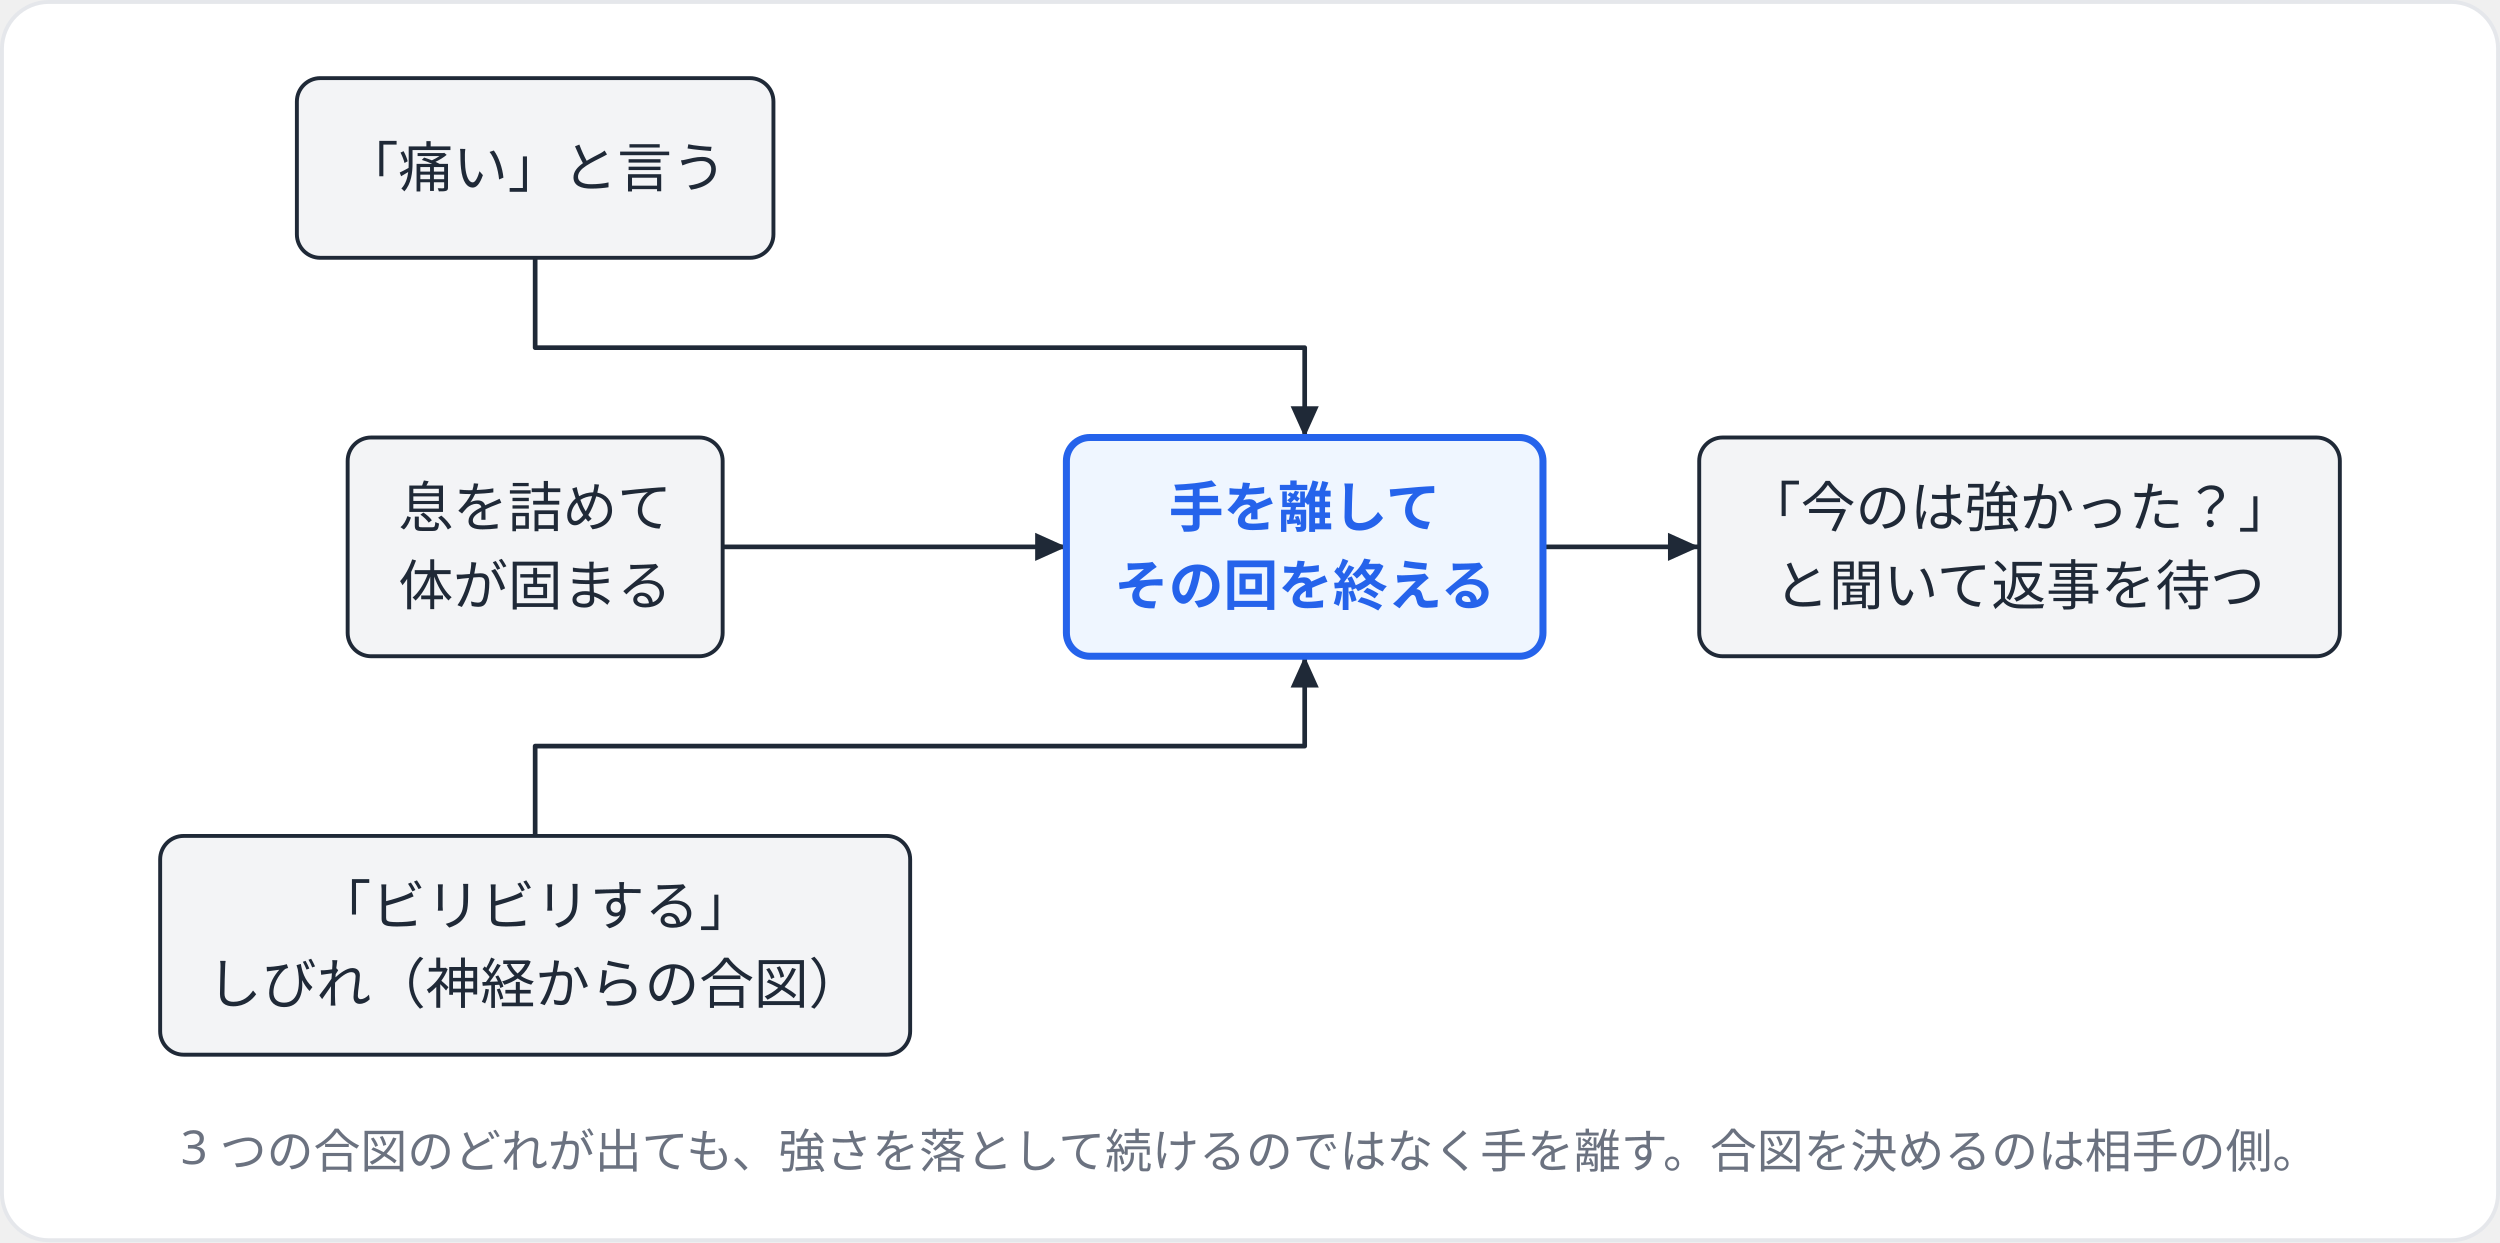
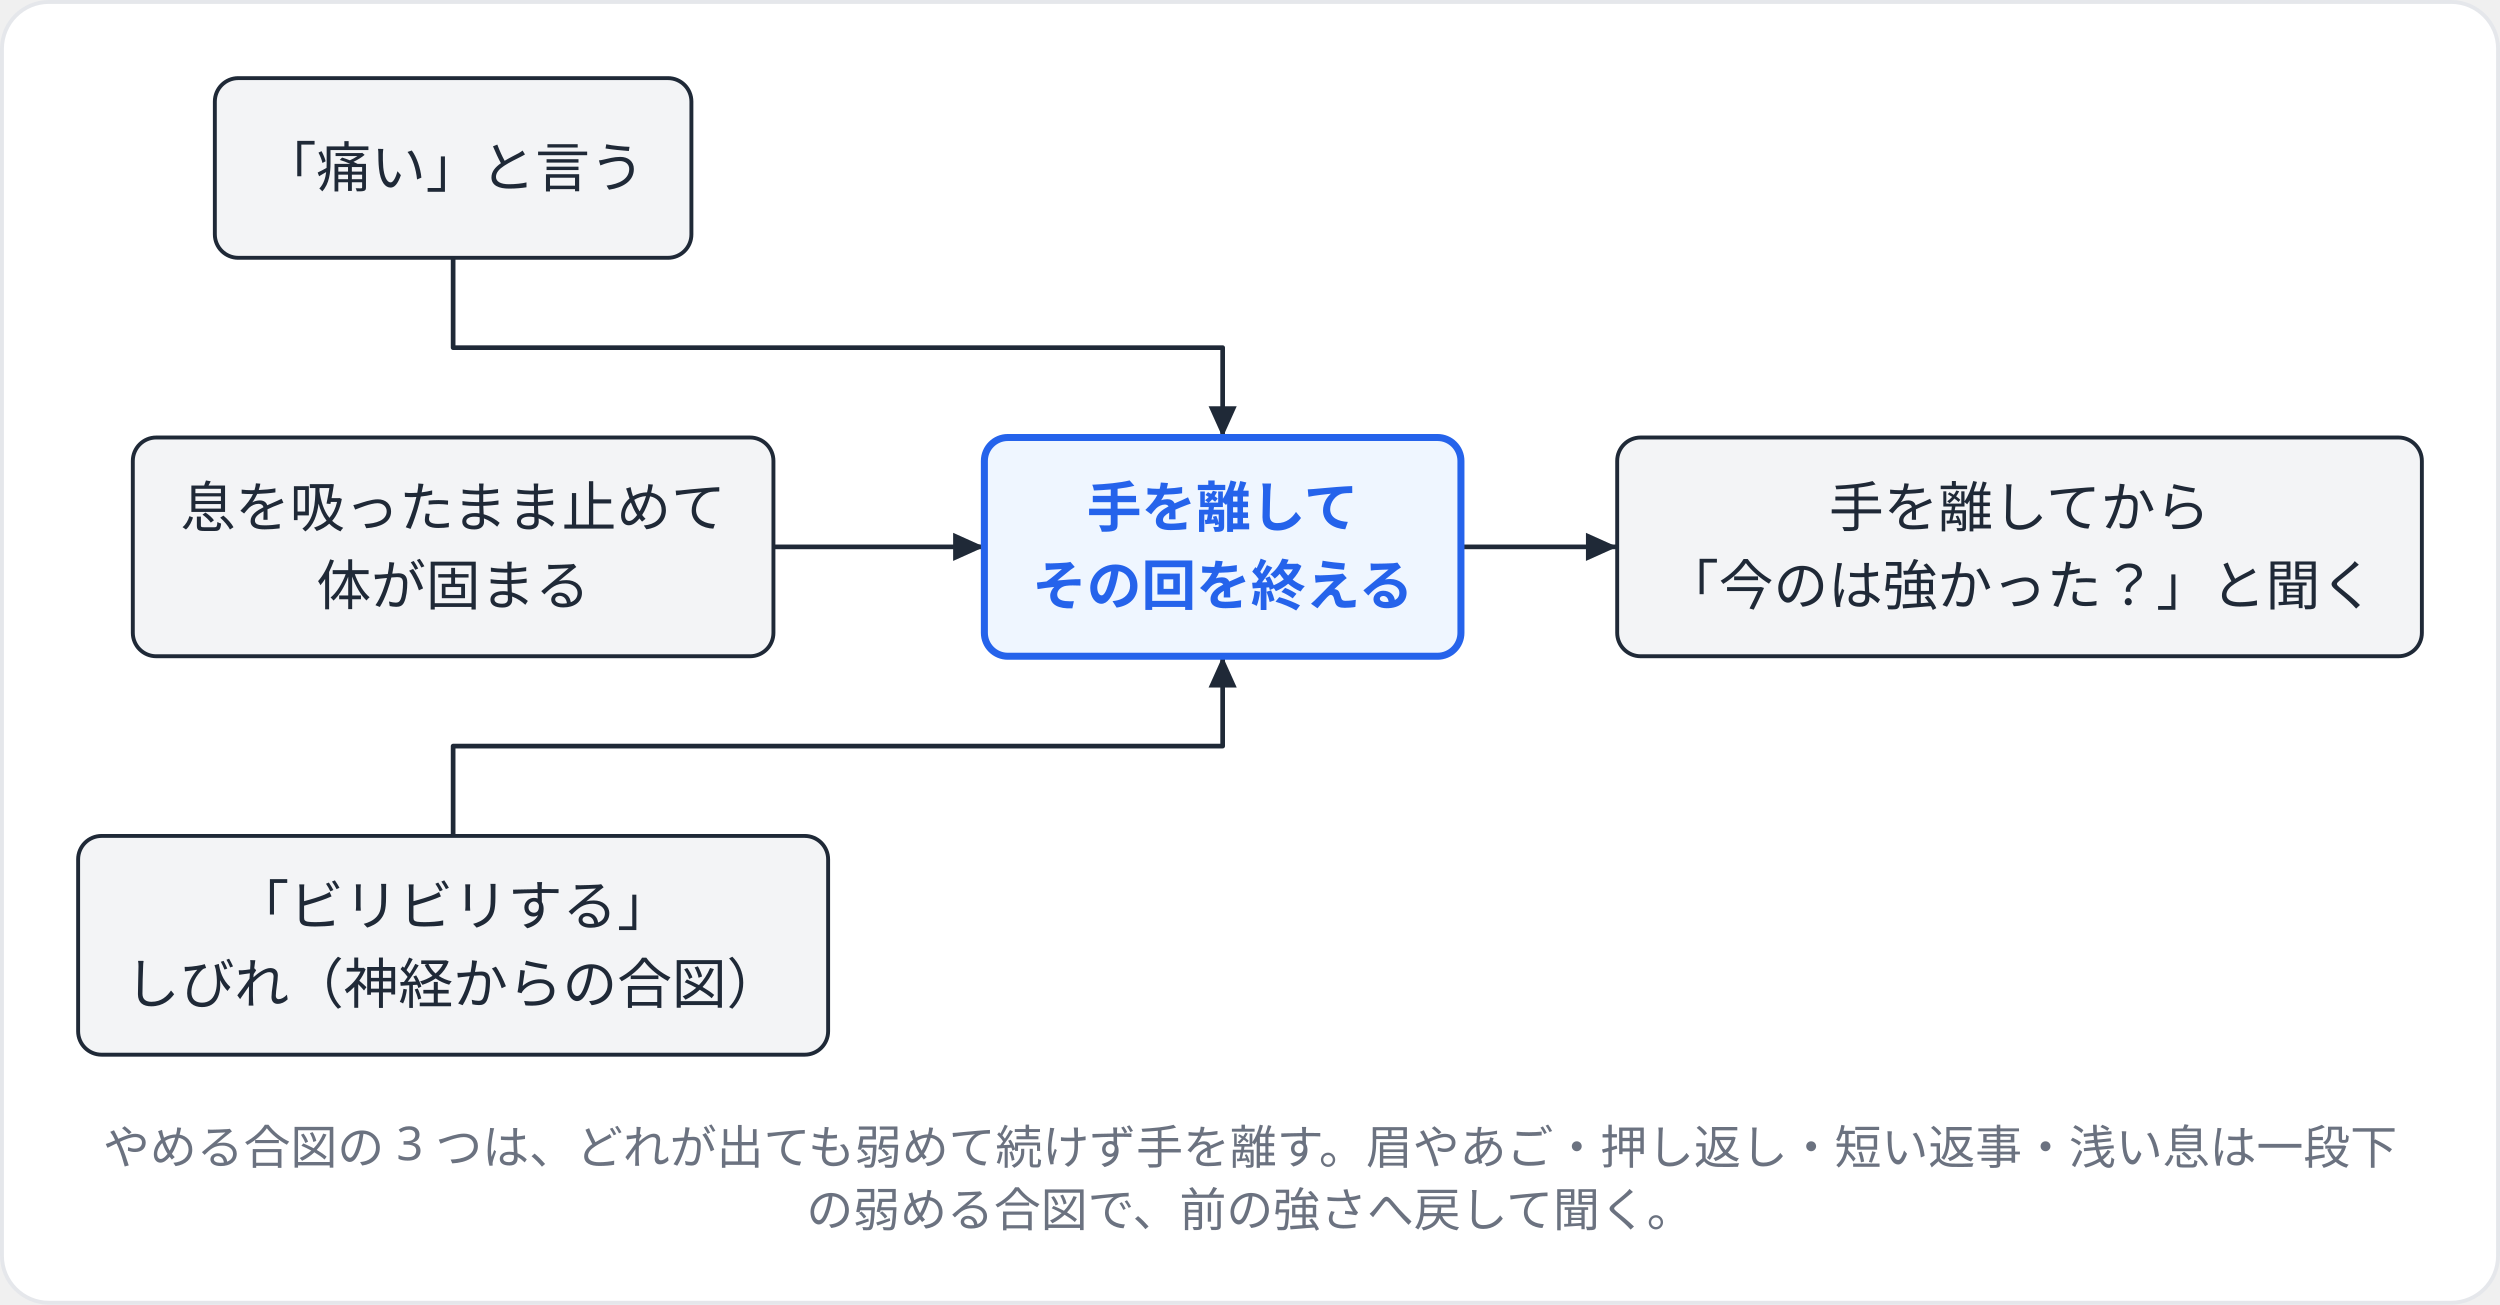
- <svg xmlns="http://www.w3.org/2000/svg" width="640" height="318" viewBox="0 0 640 318" role="img">
-   <rect x="0.5" y="0.5" width="639" height="317" rx="12" fill="#ffffff" stroke="#e5e7eb" stroke-width="1" />
-   <g transform="translate(41 20)">
+ <svg xmlns="http://www.w3.org/2000/svg" width="640" height="334" viewBox="0 0 640 334" role="img">
+   <rect x="0.5" y="0.5" width="639" height="333" rx="12" fill="#ffffff" stroke="#e5e7eb" stroke-width="1" />
+   <g transform="translate(20 20)">
    <polyline points="96,46 96,69 293,69 293,92" fill="none" stroke="#1f2937" stroke-width="1.2" stroke-linejoin="round" />
    <polygon points="293,92 289.4,84 296.6,84" fill="#1f2937" />
-     <polyline points="144,120 232,120" fill="none" stroke="#1f2937" stroke-width="1.2" stroke-linejoin="round" />
+     <polyline points="178,120 232,120" fill="none" stroke="#1f2937" stroke-width="1.2" stroke-linejoin="round" />
    <polygon points="232,120 224,123.6 224,116.4" fill="#1f2937" />
    <polyline points="96,194 96,171 293,171 293,148" fill="none" stroke="#1f2937" stroke-width="1.2" stroke-linejoin="round" />
    <polygon points="293,148 296.6,156 289.4,156" fill="#1f2937" />
    <polyline points="354,120 394,120" fill="none" stroke="#1f2937" stroke-width="1.2" stroke-linejoin="round" />
    <polygon points="394,120 386,123.6 386,116.4" fill="#1f2937" />
    <rect x="35" y="0" width="122" height="46" rx="6" fill="#f3f4f6" stroke="#1f2937" stroke-width="1" />
    <text x="96" y="27.9" font-family="Hiragino Sans, Hiragino Kaku Gothic ProN, Noto Sans JP, Yu Gothic, Meiryo, sans-serif" font-size="14" fill="#1f2937" text-anchor="middle">「痛い」と言う</text>
-     <rect x="48" y="92" width="96" height="56" rx="6" fill="#f3f4f6" stroke="#1f2937" stroke-width="1" />
-     <text x="96" y="114.9" font-family="Hiragino Sans, Hiragino Kaku Gothic ProN, Noto Sans JP, Yu Gothic, Meiryo, sans-serif" font-size="14" fill="#1f2937" text-anchor="middle">息を詰めて</text>
+     <rect x="14" y="92" width="164" height="56" rx="6" fill="#f3f4f6" stroke="#1f2937" stroke-width="1" />
+     <text x="96" y="114.9" font-family="Hiragino Sans, Hiragino Kaku Gothic ProN, Noto Sans JP, Yu Gothic, Meiryo, sans-serif" font-size="14" fill="#1f2937" text-anchor="middle">息を吸ったまま止めて</text>
    <text x="96" y="134.9" font-family="Hiragino Sans, Hiragino Kaku Gothic ProN, Noto Sans JP, Yu Gothic, Meiryo, sans-serif" font-size="14" fill="#1f2937" text-anchor="middle">体が固まる</text>
    <rect x="0" y="194" width="192" height="56" rx="6" fill="#f3f4f6" stroke="#1f2937" stroke-width="1" />
    <text x="96" y="216.9" font-family="Hiragino Sans, Hiragino Kaku Gothic ProN, Noto Sans JP, Yu Gothic, Meiryo, sans-serif" font-size="14" fill="#1f2937" text-anchor="middle">「ビリビリする」</text>
    <text x="96" y="236.9" font-family="Hiragino Sans, Hiragino Kaku Gothic ProN, Noto Sans JP, Yu Gothic, Meiryo, sans-serif" font-size="14" fill="#1f2937" text-anchor="middle">しびれ（神経からの合図）</text>
    <rect x="232" y="92" width="122" height="56" rx="6" fill="#eff6ff" stroke="#2563eb" stroke-width="1.8" />
    <text x="293" y="114.9" font-family="Hiragino Sans, Hiragino Kaku Gothic ProN, Noto Sans JP, Yu Gothic, Meiryo, sans-serif" font-size="14" fill="#2563eb" text-anchor="middle" font-weight="600">手を離して</text>
    <text x="293" y="134.9" font-family="Hiragino Sans, Hiragino Kaku Gothic ProN, Noto Sans JP, Yu Gothic, Meiryo, sans-serif" font-size="14" fill="#2563eb" text-anchor="middle" font-weight="600">その回を終える</text>
-     <rect x="394" y="92" width="164" height="56" rx="6" fill="#f3f4f6" stroke="#1f2937" stroke-width="1" />
-     <text x="476" y="114.9" font-family="Hiragino Sans, Hiragino Kaku Gothic ProN, Noto Sans JP, Yu Gothic, Meiryo, sans-serif" font-size="14" fill="#1f2937" text-anchor="middle">「今のは強かった？」</text>
-     <text x="476" y="134.9" font-family="Hiragino Sans, Hiragino Kaku Gothic ProN, Noto Sans JP, Yu Gothic, Meiryo, sans-serif" font-size="14" fill="#1f2937" text-anchor="middle">と聞いて返事を待つ</text>
+     <rect x="394" y="92" width="206" height="56" rx="6" fill="#f3f4f6" stroke="#1f2937" stroke-width="1" />
+     <text x="497" y="114.9" font-family="Hiragino Sans, Hiragino Kaku Gothic ProN, Noto Sans JP, Yu Gothic, Meiryo, sans-serif" font-size="14" fill="#1f2937" text-anchor="middle">手を離してから</text>
+     <text x="497" y="134.9" font-family="Hiragino Sans, Hiragino Kaku Gothic ProN, Noto Sans JP, Yu Gothic, Meiryo, sans-serif" font-size="14" fill="#1f2937" text-anchor="middle">「今のは強かった？」と聞く</text>
  </g>
-   <text x="320" y="298" font-family="Hiragino Sans, Hiragino Kaku Gothic ProN, Noto Sans JP, Yu Gothic, Meiryo, sans-serif" font-size="12" fill="#6b7280" text-anchor="middle">3 つの合図のどれが出ても、強さを落として続けるのではなく手を離す。合図を決めるのは相手の側。</text>
+   <text x="320" y="298" font-family="Hiragino Sans, Hiragino Kaku Gothic ProN, Noto Sans JP, Yu Gothic, Meiryo, sans-serif" font-size="12" fill="#6b7280" text-anchor="middle">やめる合図の 3 つは、どれが出ても弱めて続けず手を離す。眉やあご・押し返し・短い返事・浅い息は一段下</text>
+   <text x="320" y="314" font-family="Hiragino Sans, Hiragino Kaku Gothic ProN, Noto Sans JP, Yu Gothic, Meiryo, sans-serif" font-size="12" fill="#6b7280" text-anchor="middle">の弱める合図で、前の強さへ戻して聞く。</text>
</svg>
